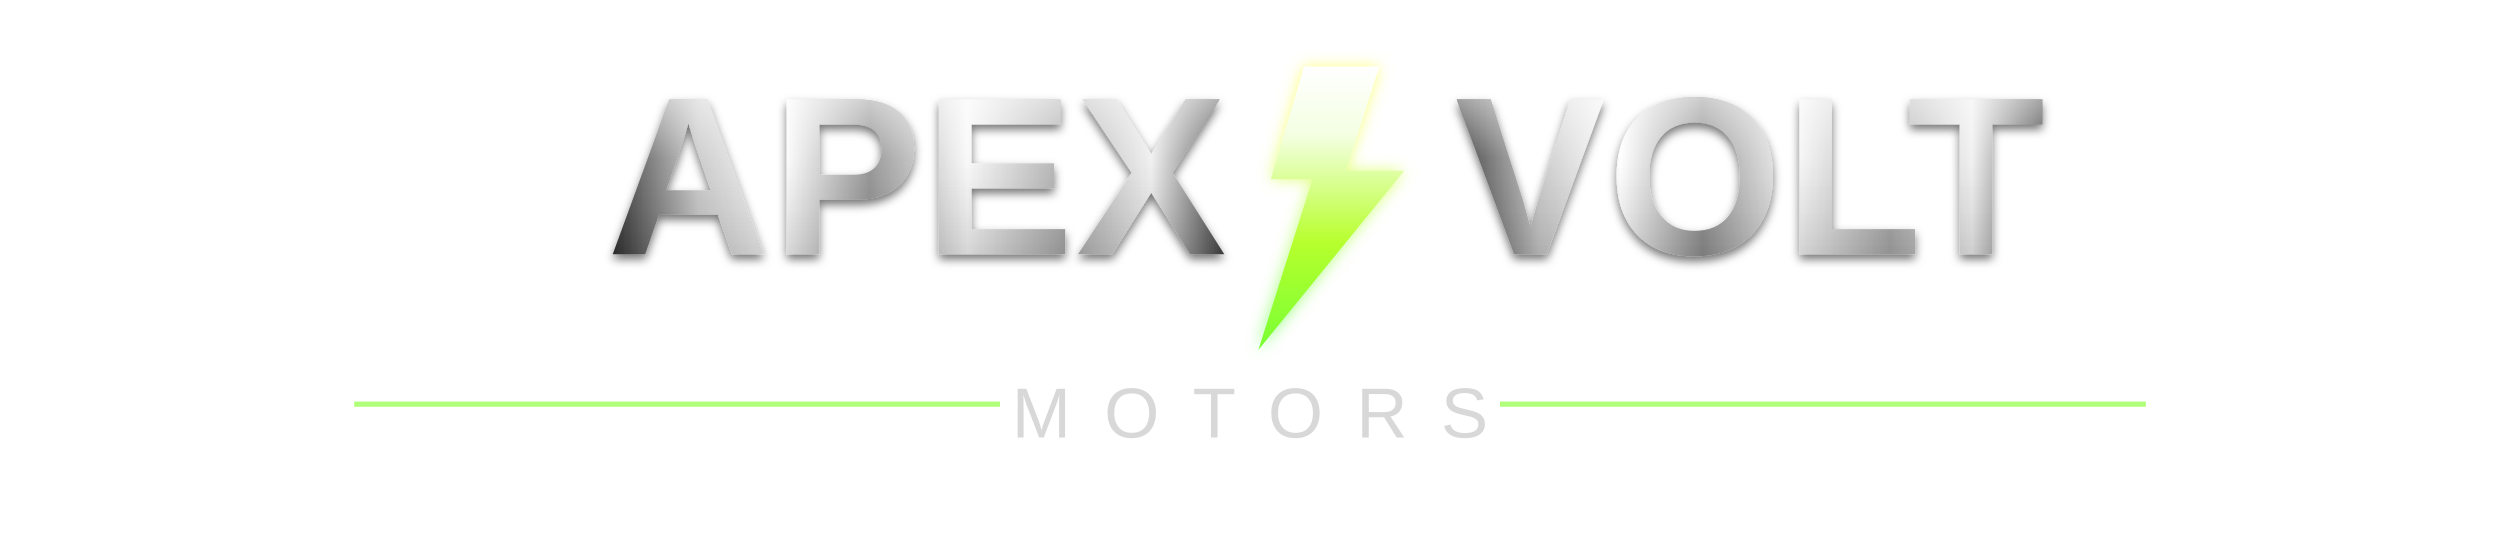
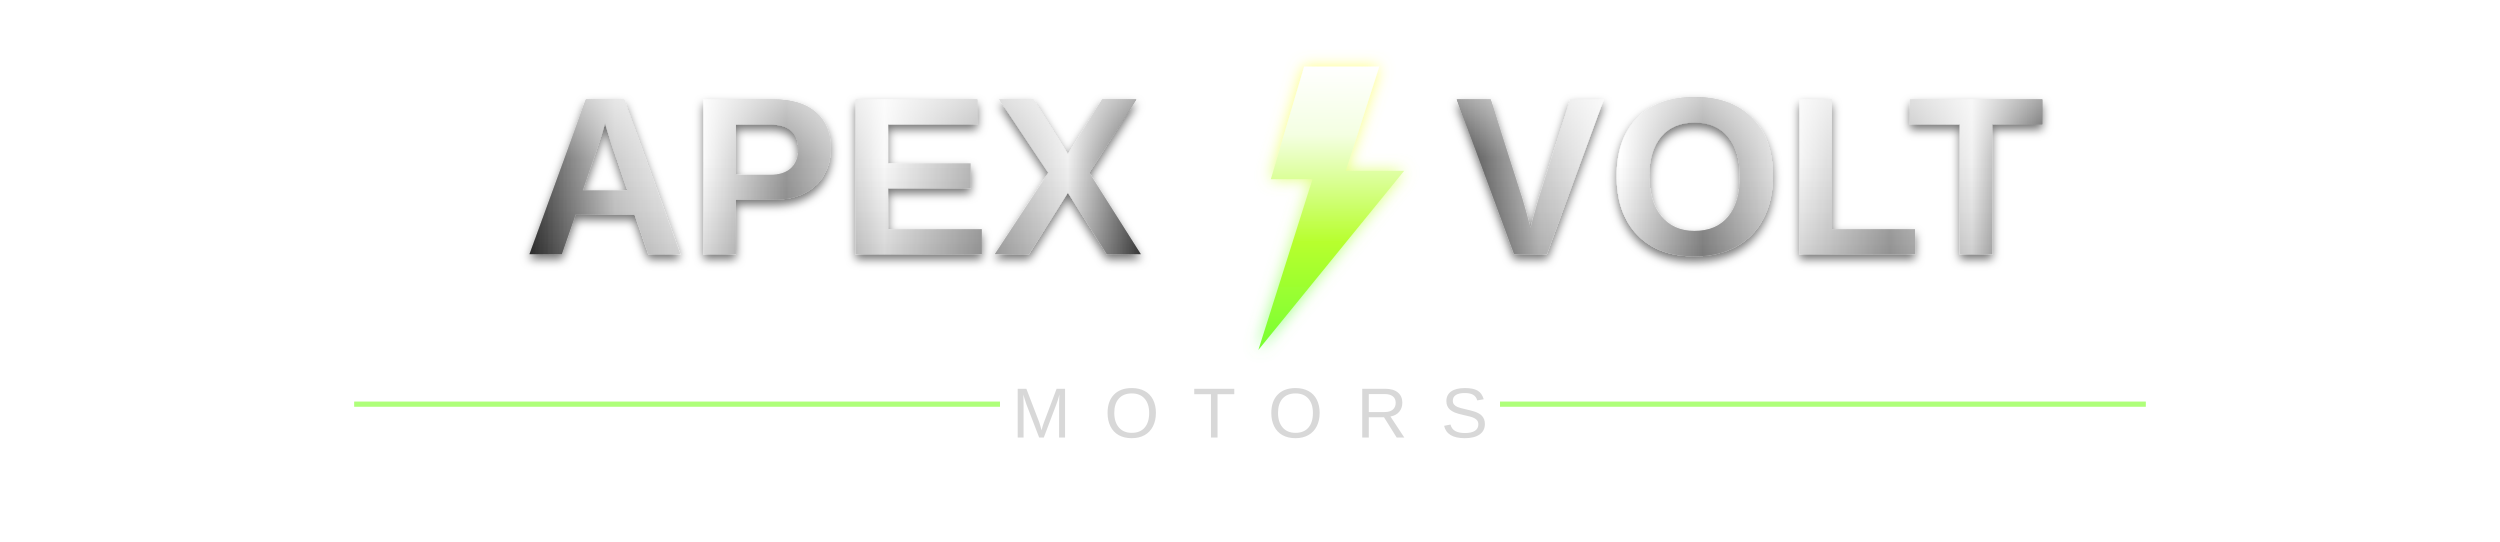
<svg xmlns="http://www.w3.org/2000/svg" width="1200" height="260" viewBox="0 0 1200 260">
  <defs>
    <linearGradient id="chromeMain" x1="0%" y1="0%" x2="100%" y2="0%">
      <stop offset="0%" stop-color="#2f2f2f" />
      <stop offset="14%" stop-color="#c8c8c8" />
      <stop offset="28%" stop-color="#ffffff" />
      <stop offset="42%" stop-color="#8f8f8f" />
      <stop offset="58%" stop-color="#f8f8f8" />
      <stop offset="74%" stop-color="#a8a8a8" />
      <stop offset="88%" stop-color="#efefef" />
      <stop offset="100%" stop-color="#404040" />
    </linearGradient>
    <linearGradient id="chromeTop" x1="0%" y1="0%" x2="0%" y2="100%">
      <stop offset="0%" stop-color="#ffffff" stop-opacity="0.96" />
      <stop offset="38%" stop-color="#ffffff" stop-opacity="0.18" />
      <stop offset="100%" stop-color="#000000" stop-opacity="0.24" />
    </linearGradient>
    <linearGradient id="boltFill" x1="0%" y1="0%" x2="0%" y2="100%">
      <stop offset="0%" stop-color="#ffffff" />
      <stop offset="24%" stop-color="#f4ffe2" />
      <stop offset="62%" stop-color="#b7ff2d" />
      <stop offset="100%" stop-color="#77ff33" />
    </linearGradient>
    <filter id="shadow" x="-20%" y="-20%" width="140%" height="180%">
      <feDropShadow dx="0" dy="2.4" stdDeviation="2.4" flood-color="#000000" flood-opacity="0.55" />
    </filter>
    <filter id="greenGlow" x="-80%" y="-80%" width="260%" height="260%">
      <feGaussianBlur stdDeviation="3.6" result="blur" />
      <feColorMatrix in="blur" type="matrix" values="1 0 0 0 0                 0 1 0 0 0.95                 0 0 0 0 0.15                 0 0 0 0.88 0" />
      <feMerge>
        <feMergeNode />
        <feMergeNode in="SourceGraphic" />
      </feMerge>
    </filter>
    <style>
      .word {
        font-family: Arial, Helvetica, sans-serif;
        font-weight: 800;
        font-size: 108px;
        letter-spacing: 1px;
        fill: url(#chromeMain);
        filter: url(#shadow);
      }

      .wordHighlight {
        font-family: Arial, Helvetica, sans-serif;
        font-weight: 800;
        font-size: 108px;
        letter-spacing: 1px;
        fill: url(#chromeTop);
        opacity: 0.58;
      }

      .motors {
        font-family: Arial, Helvetica, sans-serif;
        font-weight: 500;
        font-size: 34px;
        letter-spacing: 16px;
        fill: #d8d8d8;
      }
    </style>
  </defs>
  <g transform="translate(600 110)" text-anchor="middle">
-     <text class="word" x="-160" y="12">APEX</text>
-     <text class="wordHighlight" x="-160" y="12">APEX</text>
+     <text class="word" x="-200" y="12">APEX</text>
+     <text class="wordHighlight" x="-200" y="12">APEX</text>
    <text class="word" x="240" y="12">VOLT</text>
    <text class="wordHighlight" x="240" y="12">VOLT</text>
    <g transform="translate(0 -78)" filter="url(#greenGlow)">
      <path d="M26 0 L10 54 L30 54 L4 136 L74 50 L46 50 L62 0 Z" fill="url(#boltFill)" />
    </g>
    <line x1="-430" y1="84" x2="-120" y2="84" stroke="#8dff42" stroke-opacity="0.7" stroke-width="2.5" />
    <line x1="120" y1="84" x2="430" y2="84" stroke="#8dff42" stroke-opacity="0.7" stroke-width="2.5" />
    <text class="motors" x="0" y="100">MOTORS</text>
  </g>
</svg>
